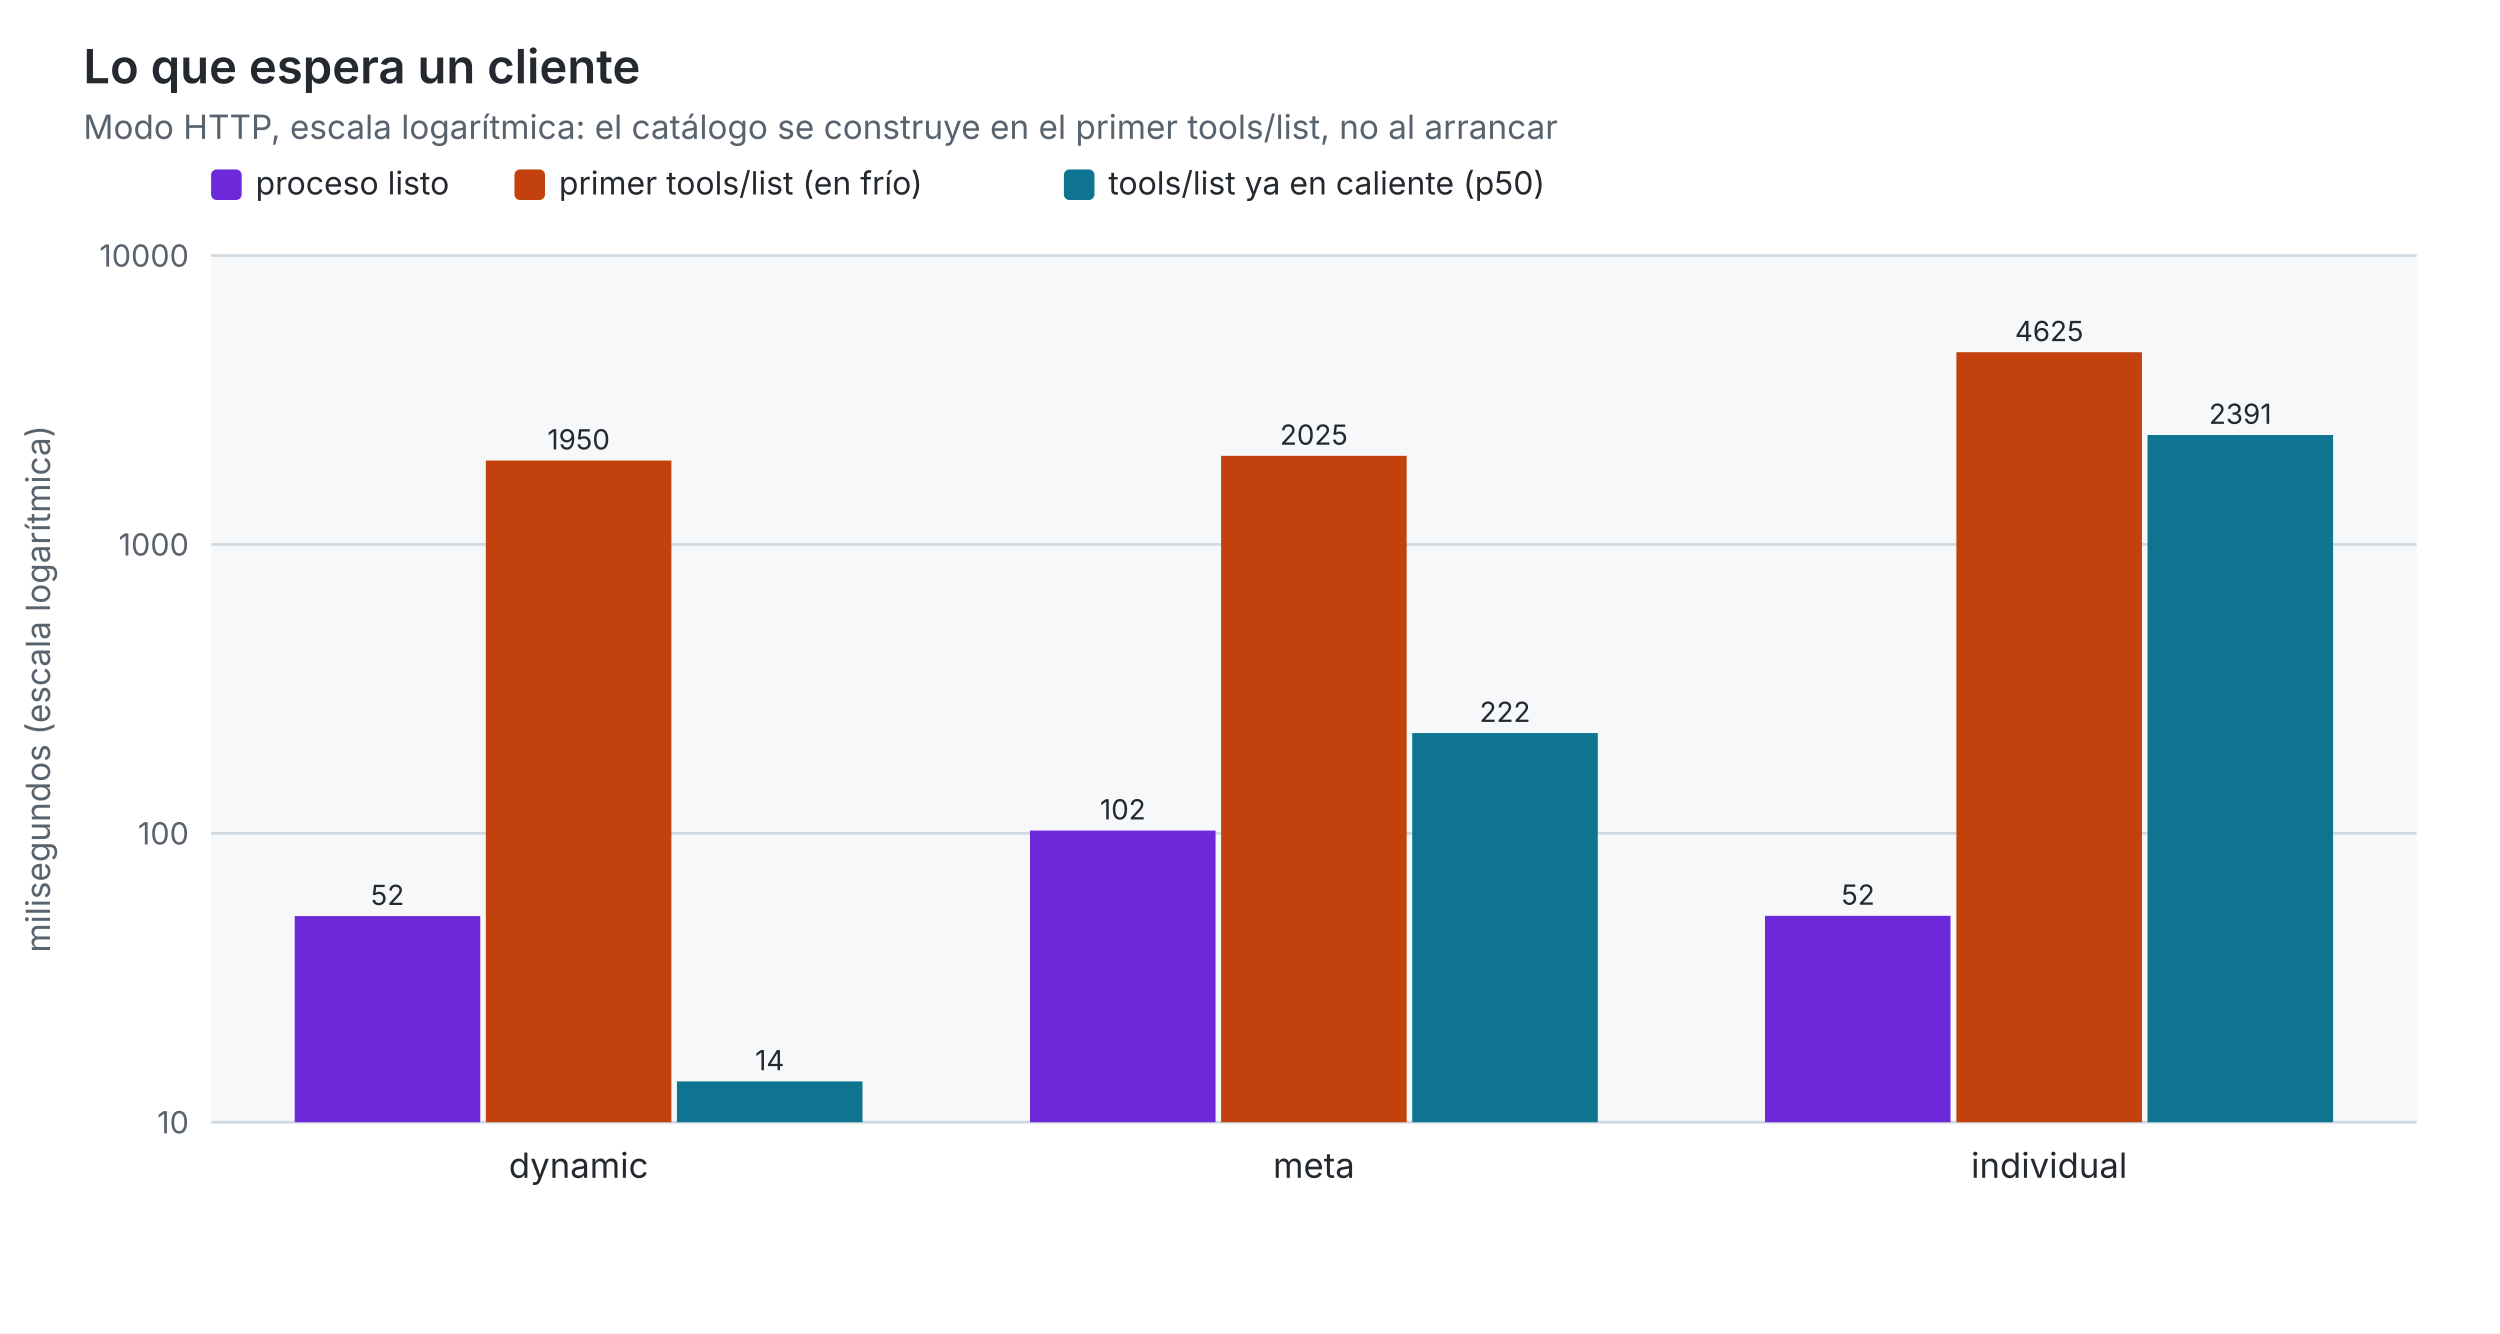
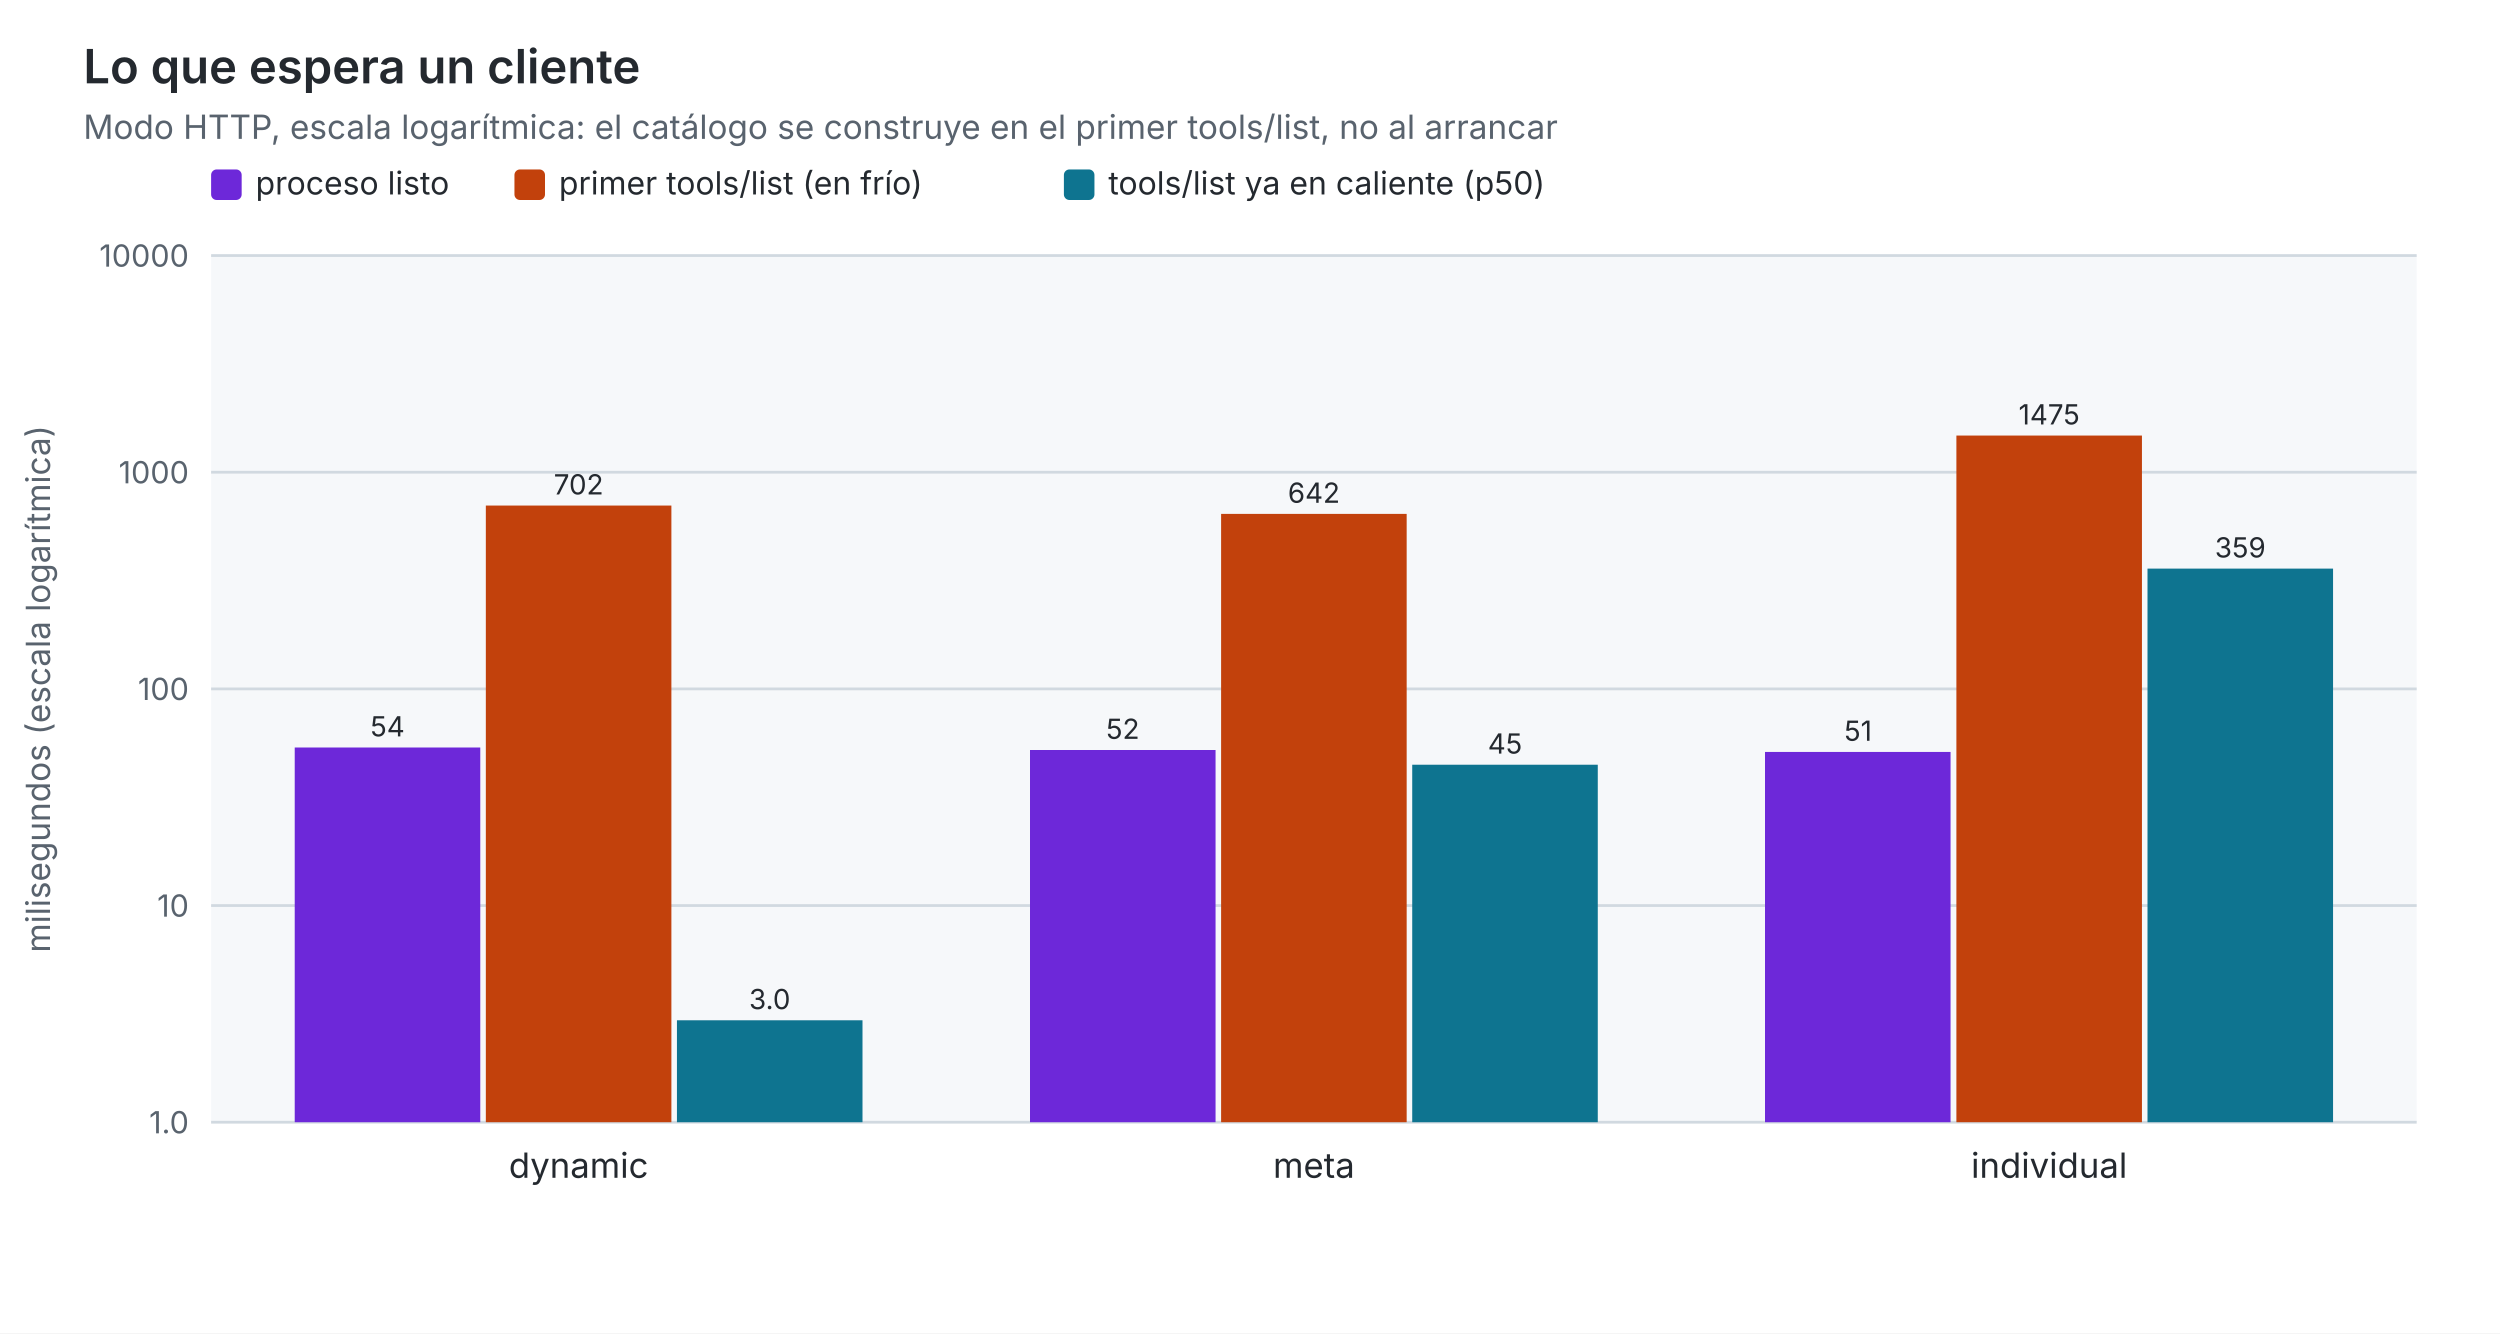
<svg xmlns="http://www.w3.org/2000/svg" viewBox="0 0 900 480" width="900" height="480" role="img" aria-label="Lo que espera un cliente. Modo HTTP, escala logarítmica: el catálogo se construye en el primer tools/list, no al arrancar">
  <rect width="900" height="480" fill="#ffffff" />
  <text x="30" y="30" font-family="ui-sans-serif,system-ui,-apple-system,Segoe UI,sans-serif" font-size="17" font-weight="600" fill="#24292f">Lo que espera un cliente</text>
  <text x="30" y="50" font-family="ui-sans-serif,system-ui,-apple-system,Segoe UI,sans-serif" font-size="12" fill="#59636e">Modo HTTP, escala logarítmica: el catálogo se construye en el primer tools/list, no al arrancar</text>
  <rect x="76" y="92" width="794" height="312" fill="#f6f8fa" />
  <rect x="76.0" y="61.0" width="11" height="11" rx="2" fill="#6d28d9" />
  <text x="92.0" y="70.0" font-family="ui-sans-serif,system-ui,-apple-system,Segoe UI,sans-serif" font-size="11.5" fill="#24292f">proceso listo</text>
  <rect x="185.2" y="61.0" width="11" height="11" rx="2" fill="#c2410c" />
  <text x="201.2" y="70.0" font-family="ui-sans-serif,system-ui,-apple-system,Segoe UI,sans-serif" font-size="11.5" fill="#24292f">primer tools/list (en frío)</text>
  <rect x="383.0" y="61.0" width="11" height="11" rx="2" fill="#0e7490" />
  <text x="399.0" y="70.0" font-family="ui-sans-serif,system-ui,-apple-system,Segoe UI,sans-serif" font-size="11.5" fill="#24292f">tools/list ya en caliente (p50)</text>
  <line x1="76" y1="404.0" x2="870" y2="404.0" stroke="#d1d9e0" stroke-width="1" />
-   <text x="68" y="408.0" font-family="ui-sans-serif,system-ui,-apple-system,Segoe UI,sans-serif" font-size="11" text-anchor="end" fill="#59636e">10</text>
-   <line x1="76" y1="300.0" x2="870" y2="300.0" stroke="#d1d9e0" stroke-width="1" />
-   <text x="68" y="304.0" font-family="ui-sans-serif,system-ui,-apple-system,Segoe UI,sans-serif" font-size="11" text-anchor="end" fill="#59636e">100</text>
-   <line x1="76" y1="196.0" x2="870" y2="196.0" stroke="#d1d9e0" stroke-width="1" />
-   <text x="68" y="200.0" font-family="ui-sans-serif,system-ui,-apple-system,Segoe UI,sans-serif" font-size="11" text-anchor="end" fill="#59636e">1000</text>
+   <text x="68" y="408.0" font-family="ui-sans-serif,system-ui,-apple-system,Segoe UI,sans-serif" font-size="11" text-anchor="end" fill="#59636e">1.0</text>
+   <line x1="76" y1="326.0" x2="870" y2="326.0" stroke="#d1d9e0" stroke-width="1" />
+   <text x="68" y="330.0" font-family="ui-sans-serif,system-ui,-apple-system,Segoe UI,sans-serif" font-size="11" text-anchor="end" fill="#59636e">10</text>
+   <line x1="76" y1="248.0" x2="870" y2="248.0" stroke="#d1d9e0" stroke-width="1" />
+   <text x="68" y="252.0" font-family="ui-sans-serif,system-ui,-apple-system,Segoe UI,sans-serif" font-size="11" text-anchor="end" fill="#59636e">100</text>
+   <line x1="76" y1="170.0" x2="870" y2="170.0" stroke="#d1d9e0" stroke-width="1" />
+   <text x="68" y="174.0" font-family="ui-sans-serif,system-ui,-apple-system,Segoe UI,sans-serif" font-size="11" text-anchor="end" fill="#59636e">1000</text>
  <line x1="76" y1="92.0" x2="870" y2="92.0" stroke="#d1d9e0" stroke-width="1" />
  <text x="68" y="96.0" font-family="ui-sans-serif,system-ui,-apple-system,Segoe UI,sans-serif" font-size="11" text-anchor="end" fill="#59636e">10000</text>
  <text x="18" y="248.0" font-family="ui-sans-serif,system-ui,-apple-system,Segoe UI,sans-serif" font-size="12" fill="#59636e" text-anchor="middle" transform="rotate(-90 18 248.0)">milisegundos (escala logarítmica)</text>
-   <rect x="106.1" y="329.8" width="66.8" height="74.2" fill="#6d28d9" />
-   <text x="139.5" y="325.8" font-family="ui-sans-serif,system-ui,-apple-system,Segoe UI,sans-serif" font-size="10" text-anchor="middle" fill="#24292f">52</text>
-   <rect x="174.9" y="165.8" width="66.8" height="238.2" fill="#c2410c" />
-   <text x="208.3" y="161.8" font-family="ui-sans-serif,system-ui,-apple-system,Segoe UI,sans-serif" font-size="10" text-anchor="middle" fill="#24292f">1950</text>
-   <rect x="243.7" y="389.3" width="66.8" height="14.7" fill="#0e7490" />
-   <text x="277.1" y="385.3" font-family="ui-sans-serif,system-ui,-apple-system,Segoe UI,sans-serif" font-size="10" text-anchor="middle" fill="#24292f">14</text>
+   <rect x="106.1" y="269.1" width="66.8" height="134.9" fill="#6d28d9" />
+   <text x="139.5" y="265.1" font-family="ui-sans-serif,system-ui,-apple-system,Segoe UI,sans-serif" font-size="10" text-anchor="middle" fill="#24292f">54</text>
+   <rect x="174.9" y="182.0" width="66.8" height="222.0" fill="#c2410c" />
+   <text x="208.3" y="178.0" font-family="ui-sans-serif,system-ui,-apple-system,Segoe UI,sans-serif" font-size="10" text-anchor="middle" fill="#24292f">702</text>
+   <rect x="243.7" y="367.3" width="66.8" height="36.7" fill="#0e7490" />
+   <text x="277.1" y="363.3" font-family="ui-sans-serif,system-ui,-apple-system,Segoe UI,sans-serif" font-size="10" text-anchor="middle" fill="#24292f">3.0</text>
  <text x="208.3" y="424" font-family="ui-sans-serif,system-ui,-apple-system,Segoe UI,sans-serif" font-size="12.5" text-anchor="middle" fill="#24292f">dynamic</text>
-   <rect x="370.8" y="299.0" width="66.8" height="105.0" fill="#6d28d9" />
-   <text x="404.2" y="295.0" font-family="ui-sans-serif,system-ui,-apple-system,Segoe UI,sans-serif" font-size="10" text-anchor="middle" fill="#24292f">102</text>
-   <rect x="439.6" y="164.1" width="66.8" height="239.9" fill="#c2410c" />
-   <text x="473.0" y="160.1" font-family="ui-sans-serif,system-ui,-apple-system,Segoe UI,sans-serif" font-size="10" text-anchor="middle" fill="#24292f">2025</text>
-   <rect x="508.4" y="263.9" width="66.8" height="140.1" fill="#0e7490" />
-   <text x="541.8" y="259.9" font-family="ui-sans-serif,system-ui,-apple-system,Segoe UI,sans-serif" font-size="10" text-anchor="middle" fill="#24292f">222</text>
+   <rect x="370.8" y="270.0" width="66.8" height="134.0" fill="#6d28d9" />
+   <text x="404.2" y="266.0" font-family="ui-sans-serif,system-ui,-apple-system,Segoe UI,sans-serif" font-size="10" text-anchor="middle" fill="#24292f">52</text>
+   <rect x="439.6" y="185.0" width="66.8" height="219.0" fill="#c2410c" />
+   <text x="473.0" y="181.0" font-family="ui-sans-serif,system-ui,-apple-system,Segoe UI,sans-serif" font-size="10" text-anchor="middle" fill="#24292f">642</text>
+   <rect x="508.4" y="275.3" width="66.8" height="128.7" fill="#0e7490" />
+   <text x="541.8" y="271.3" font-family="ui-sans-serif,system-ui,-apple-system,Segoe UI,sans-serif" font-size="10" text-anchor="middle" fill="#24292f">45</text>
  <text x="473.0" y="424" font-family="ui-sans-serif,system-ui,-apple-system,Segoe UI,sans-serif" font-size="12.5" text-anchor="middle" fill="#24292f">meta</text>
-   <rect x="635.4" y="329.7" width="66.8" height="74.3" fill="#6d28d9" />
-   <text x="668.9" y="325.7" font-family="ui-sans-serif,system-ui,-apple-system,Segoe UI,sans-serif" font-size="10" text-anchor="middle" fill="#24292f">52</text>
-   <rect x="704.3" y="126.8" width="66.8" height="277.2" fill="#c2410c" />
-   <text x="737.7" y="122.8" font-family="ui-sans-serif,system-ui,-apple-system,Segoe UI,sans-serif" font-size="10" text-anchor="middle" fill="#24292f">4625</text>
-   <rect x="773.1" y="156.6" width="66.8" height="247.4" fill="#0e7490" />
-   <text x="806.5" y="152.6" font-family="ui-sans-serif,system-ui,-apple-system,Segoe UI,sans-serif" font-size="10" text-anchor="middle" fill="#24292f">2391</text>
+   <rect x="635.4" y="270.7" width="66.8" height="133.3" fill="#6d28d9" />
+   <text x="668.9" y="266.7" font-family="ui-sans-serif,system-ui,-apple-system,Segoe UI,sans-serif" font-size="10" text-anchor="middle" fill="#24292f">51</text>
+   <rect x="704.3" y="156.8" width="66.8" height="247.2" fill="#c2410c" />
+   <text x="737.7" y="152.8" font-family="ui-sans-serif,system-ui,-apple-system,Segoe UI,sans-serif" font-size="10" text-anchor="middle" fill="#24292f">1475</text>
+   <rect x="773.1" y="204.7" width="66.8" height="199.3" fill="#0e7490" />
+   <text x="806.5" y="200.7" font-family="ui-sans-serif,system-ui,-apple-system,Segoe UI,sans-serif" font-size="10" text-anchor="middle" fill="#24292f">359</text>
  <text x="737.7" y="424" font-family="ui-sans-serif,system-ui,-apple-system,Segoe UI,sans-serif" font-size="12.5" text-anchor="middle" fill="#24292f">individual</text>
</svg>
